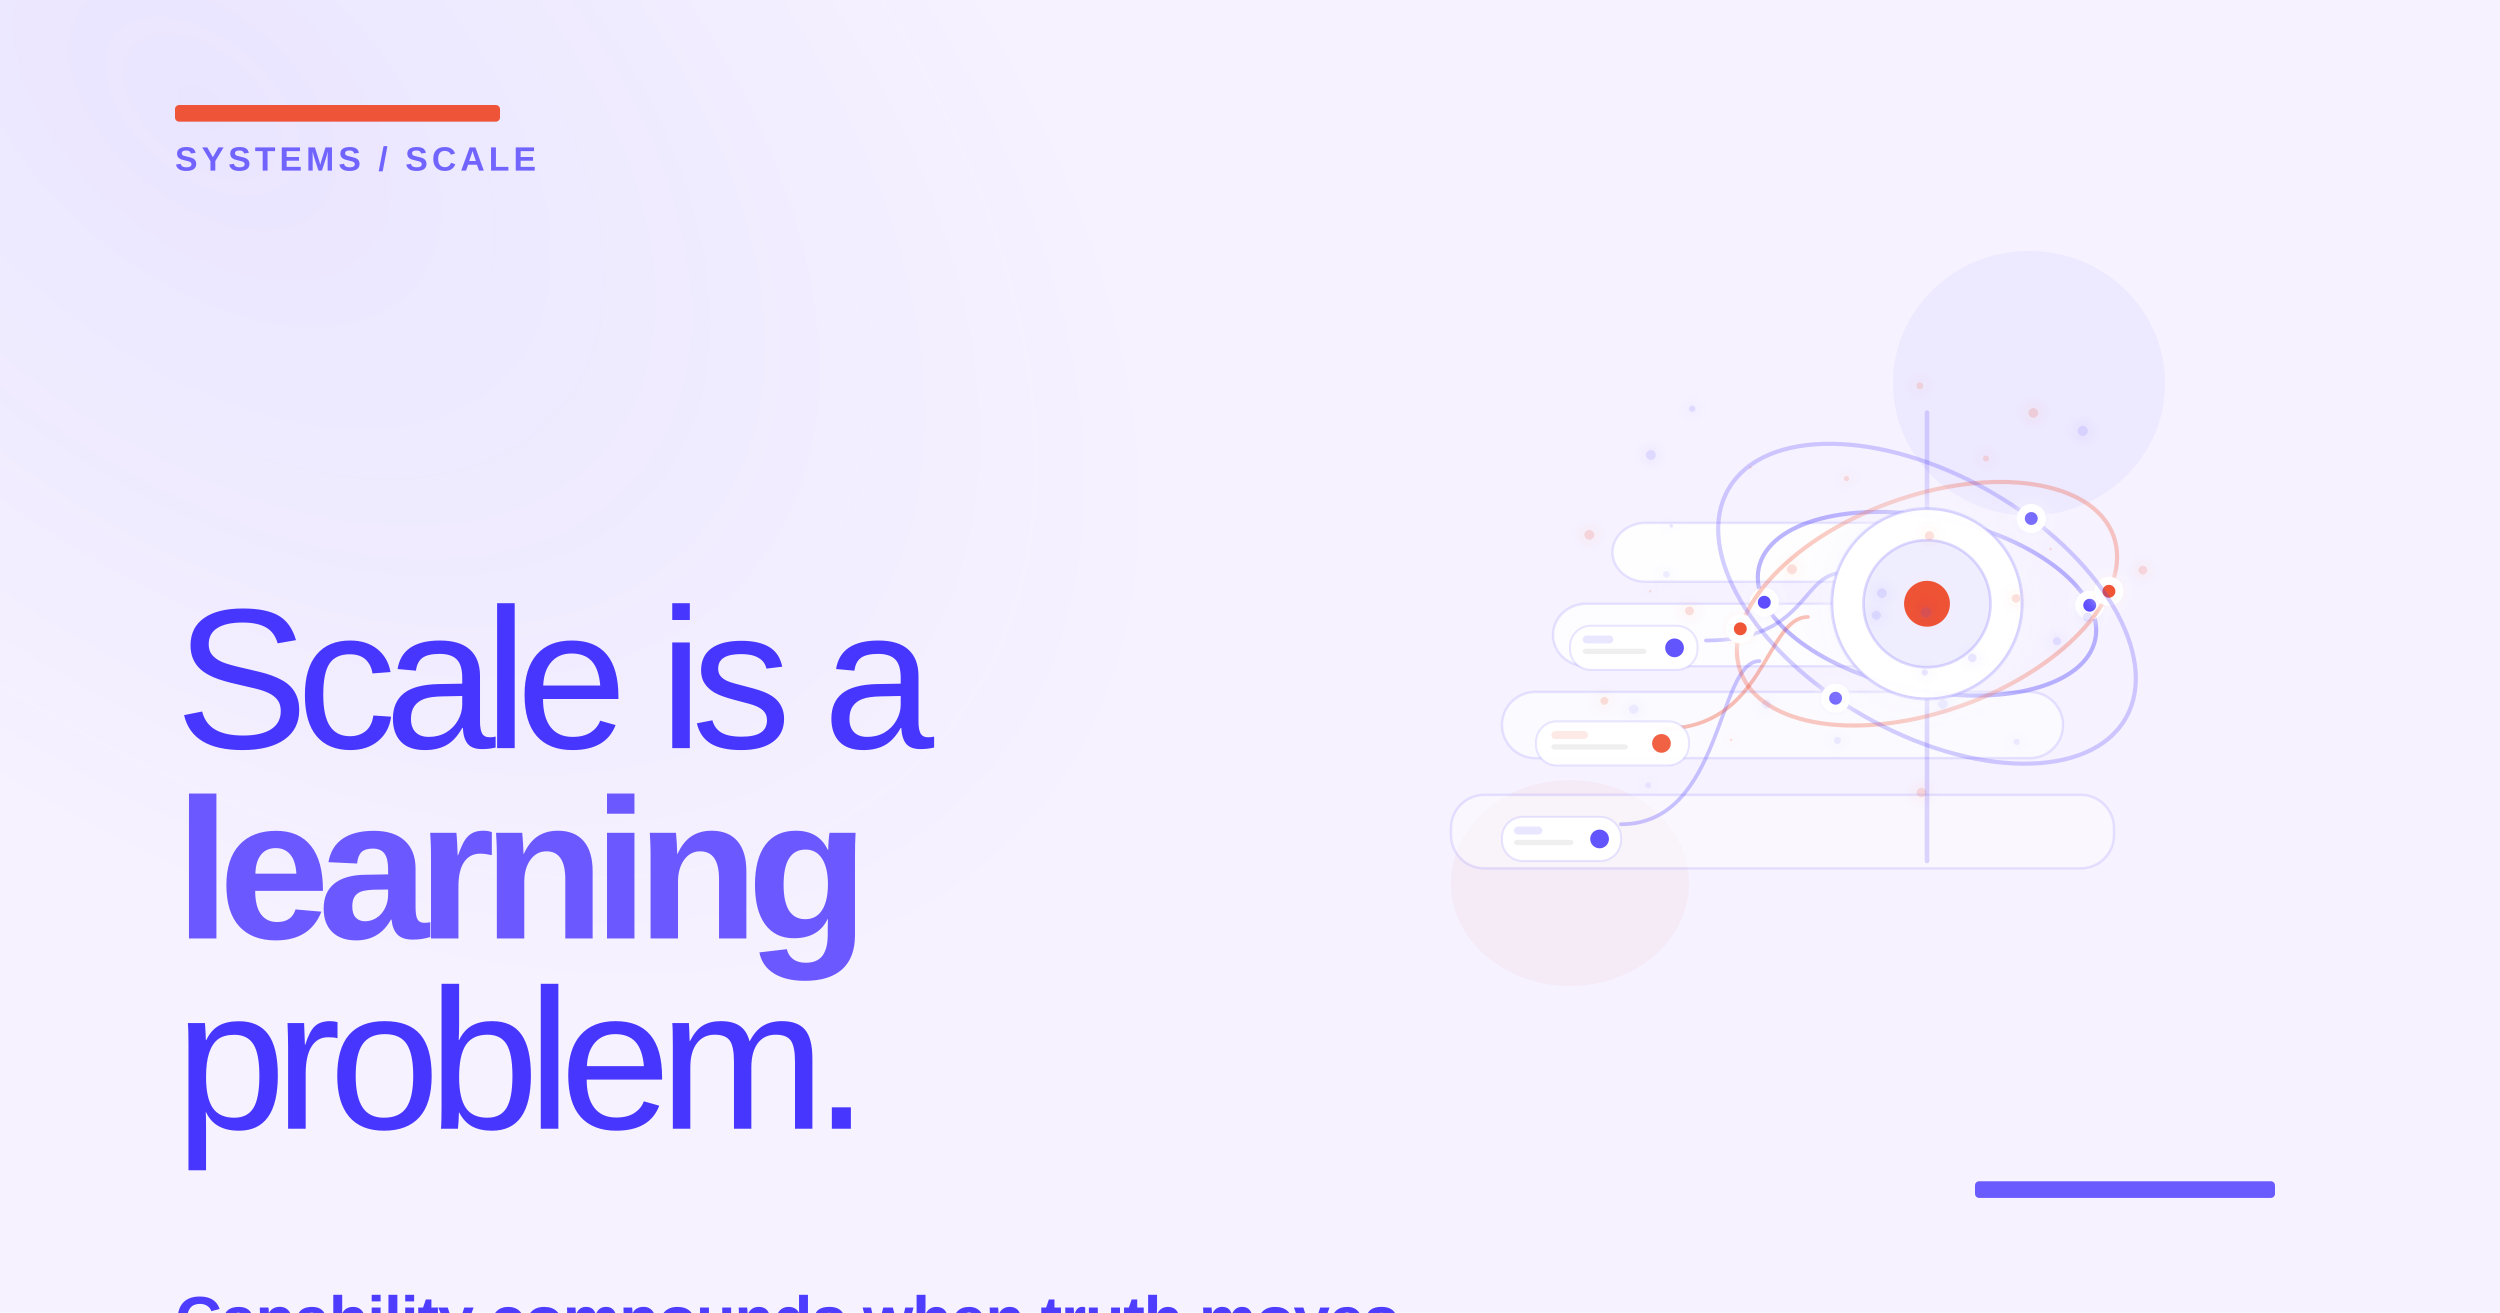
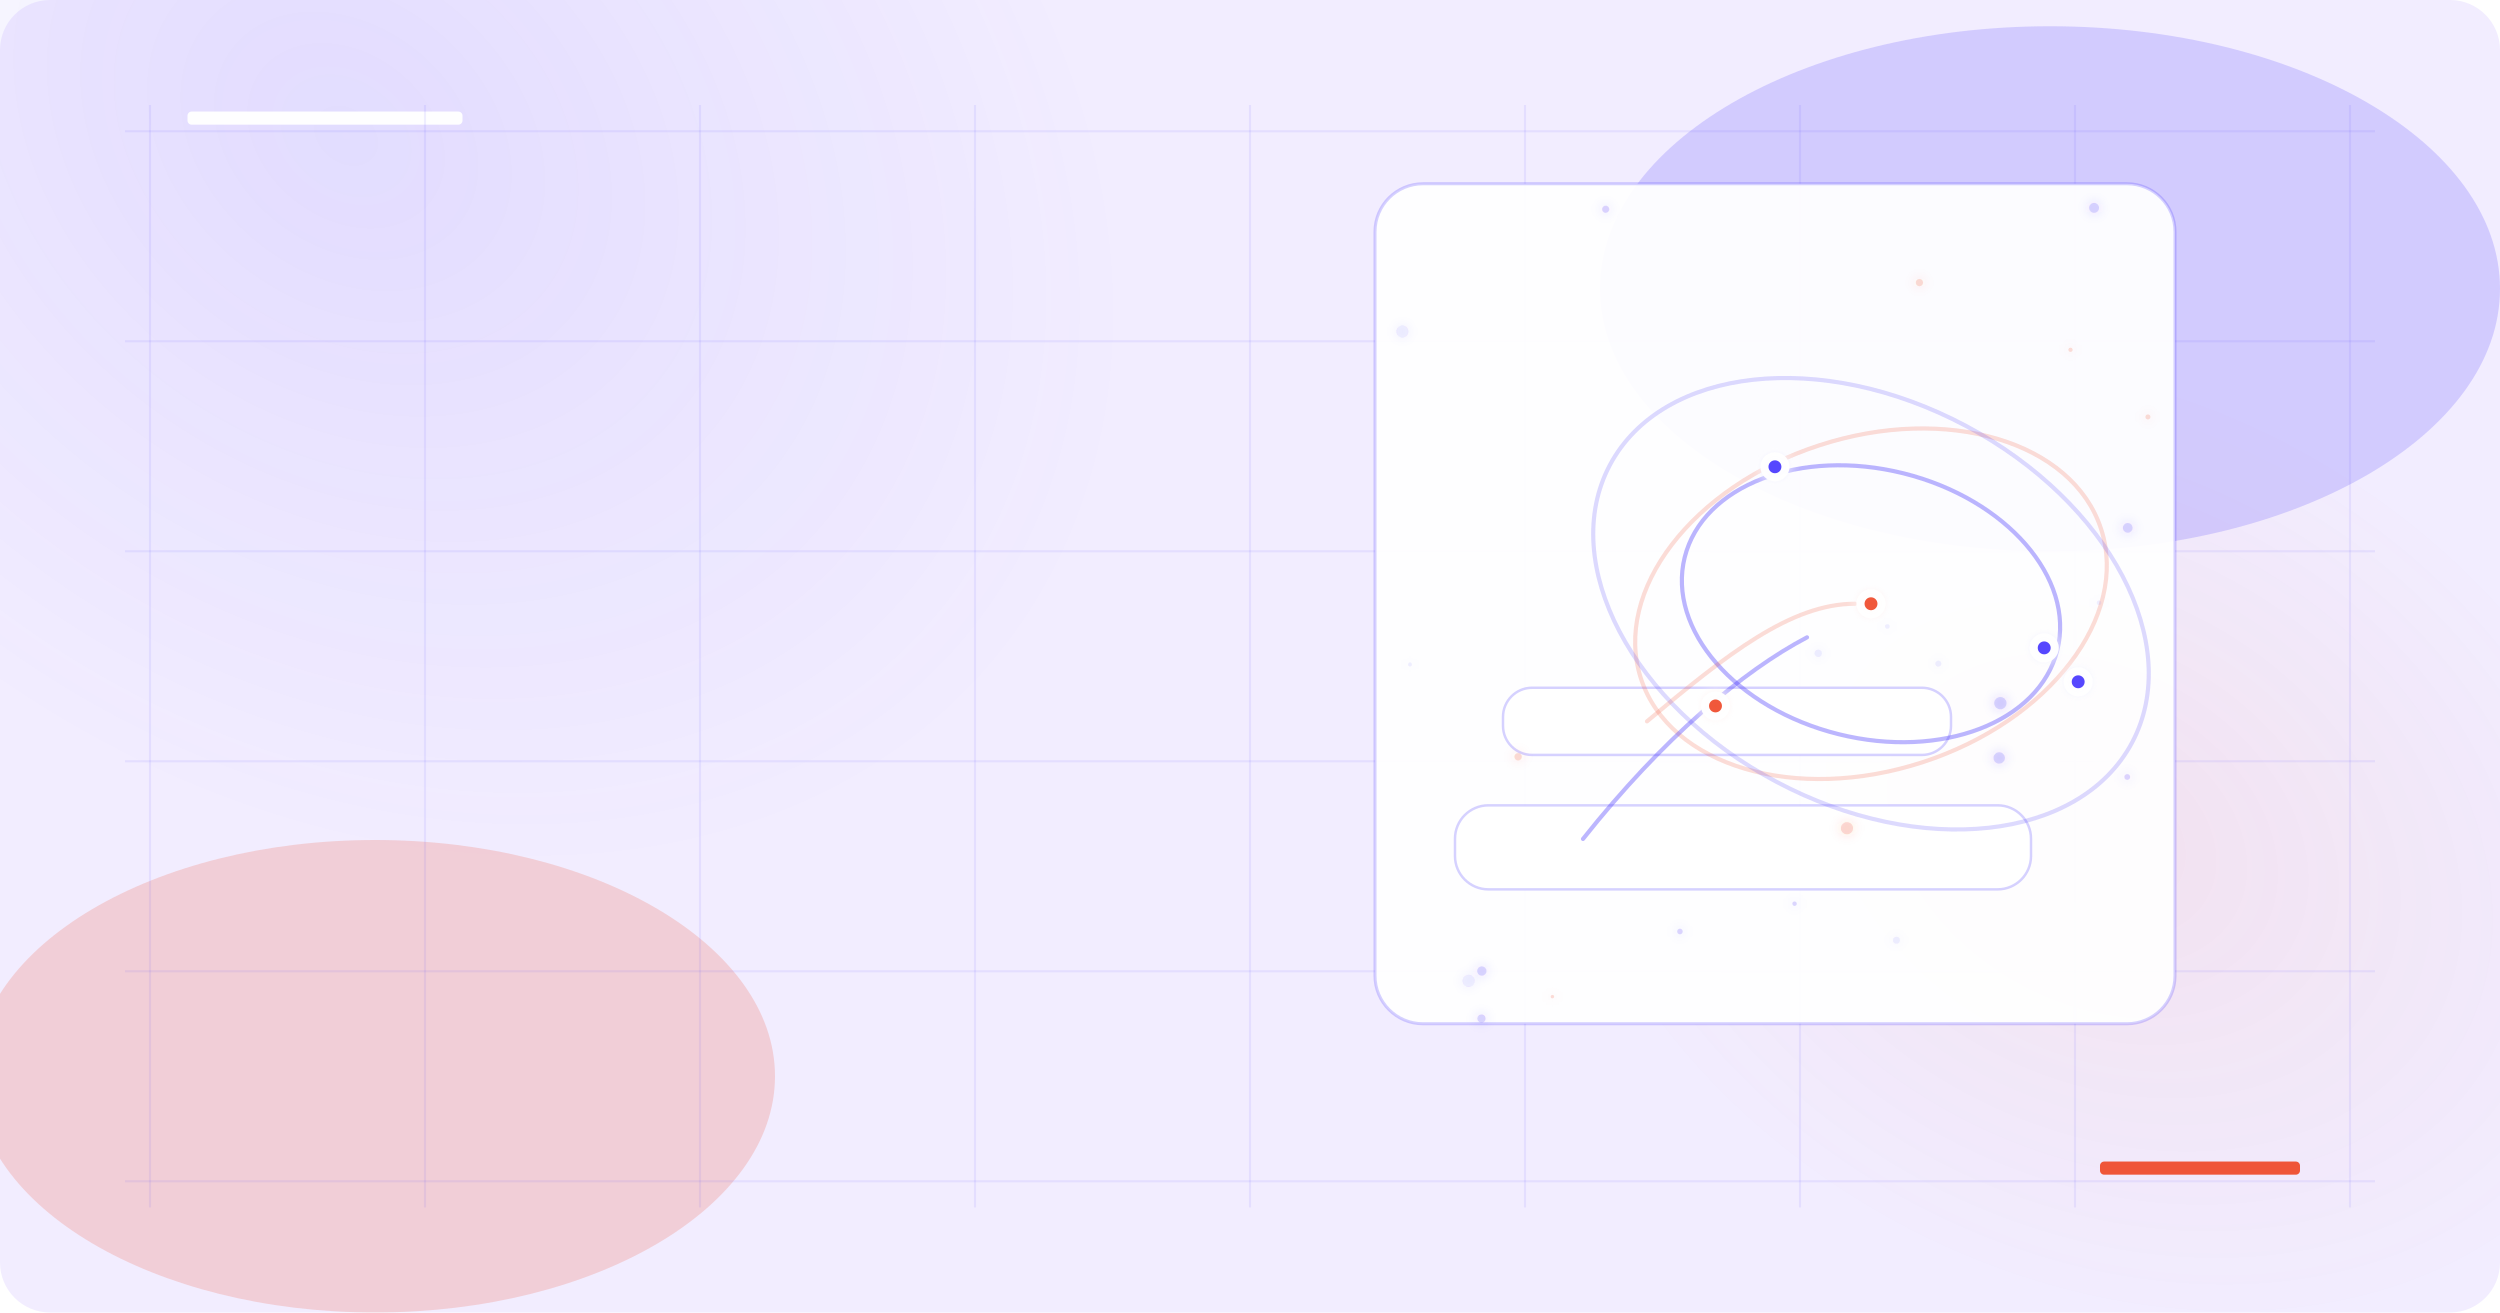
<svg xmlns="http://www.w3.org/2000/svg" width="1200" height="630" viewBox="0 0 1200 630" fill="none">
  <defs>
-     <linearGradient id="bgGradient" x1="0" y1="0" x2="1200" y2="630">
-       <stop offset="0%" stop-color="#F6F2FF" />
-       <stop offset="42%" stop-color="#EEE9FF" />
-       <stop offset="100%" stop-color="#E7E2FF" />
+     <linearGradient id="bg" x1="0" y1="0" x2="1200" y2="630">
+       <stop offset="0%" stop-color="#F2EDFF" />
+       <stop offset="46%" stop-color="#E9E2FF" />
+       <stop offset="100%" stop-color="#DDD2FF" />
    </linearGradient>
-     <radialGradient id="violetGlow" cx="0" cy="0" r="1" gradientUnits="userSpaceOnUse" gradientTransform="translate(96 50.4) rotate(40) scale(540 327.6)">
-       <stop offset="0%" stop-color="#4736FE" stop-opacity="0.9" />
-       <stop offset="100%" stop-color="#4736FE" stop-opacity="0" />
+     <radialGradient id="glow-left" cx="0" cy="0" r="1" gradientUnits="userSpaceOnUse" gradientTransform="translate(168 63) rotate(38) scale(408 315)">
+       <stop offset="0%" stop-color="rgba(71,54,254,0.92)" stop-opacity="0.1" />
+       <stop offset="100%" stop-color="rgba(71,54,254,0.92)" stop-opacity="0" />
    </radialGradient>
-     <radialGradient id="emberGlow" cx="0" cy="0" r="1" gradientUnits="userSpaceOnUse" gradientTransform="translate(1008 390.6) rotate(210) scale(336 239.4)">
-       <stop offset="0%" stop-color="#EF4523" stop-opacity="0.65" />
-       <stop offset="100%" stop-color="#EF4523" stop-opacity="0" />
+     <radialGradient id="glow-right" cx="0" cy="0" r="1" gradientUnits="userSpaceOnUse" gradientTransform="translate(1008 403.2) rotate(210) scale(288 214.2)">
+       <stop offset="0%" stop-color="rgba(239,69,35,0.9)" stop-opacity="0.08" />
+       <stop offset="100%" stop-color="rgba(239,69,35,0.9)" stop-opacity="0" />
    </radialGradient>
-     <filter id="softGlow" x="-40%" y="-40%" width="180%" height="180%">
-       <feGaussianBlur stdDeviation="10" result="blur" />
+     <filter id="soft-glow" x="-40%" y="-40%" width="180%" height="180%">
+       <feGaussianBlur stdDeviation="7.2" result="blur" />
      <feMerge>
        <feMergeNode in="blur" />
        <feMergeNode in="SourceGraphic" />
      </feMerge>
    </filter>
-     <filter id="fineGlow" x="-30%" y="-30%" width="160%" height="160%">
-       <feGaussianBlur stdDeviation="3" result="blur" />
+     <filter id="fine-glow" x="-30%" y="-30%" width="160%" height="160%">
+       <feGaussianBlur stdDeviation="2.88" result="blur" />
      <feMerge>
        <feMergeNode in="blur" />
        <feMergeNode in="SourceGraphic" />
      </feMerge>
    </filter>
  </defs>
-   <rect width="1200" height="630" fill="url(#bgGradient)" />
-   <rect width="1200" height="630" fill="url(#violetGlow)" opacity="0.08" />
-   <rect x="84" y="50.4" width="156" height="8" rx="2" fill="rgba(239,69,35,0.9)" />
-   <rect x="948" y="567" width="144" height="8" rx="2" fill="rgba(71,54,254,0.8)" />
+   <rect width="1200" height="630" rx="24" fill="url(#bg)" />
+   <rect width="1200" height="630" fill="url(#glow-left)" />
+   <rect width="1200" height="630" fill="url(#glow-right)" />
+   <ellipse cx="984" cy="138.6" rx="216" ry="126" fill="rgba(71,54,254,0.18)" />
+   <ellipse cx="180" cy="516.6" rx="192" ry="113.4" fill="rgba(239,69,35,0.18)" />
+   <rect x="90" y="53.55" width="132" height="6.3" rx="2" fill="rgba(255,255,255,0.96)" />
+   <rect x="1008" y="557.55" width="96" height="6.3" rx="2" fill="rgba(239,69,35,0.9)" />
  <g>
-     <ellipse cx="973.92" cy="183.96" rx="65.28" ry="63.504" fill="rgba(71,54,254,0.05)" />
-     <ellipse cx="753.6" cy="423.864" rx="57.12" ry="49.392" fill="rgba(239,69,35,0.04)" />
-     <rect x="696.48" y="381.528" width="318.24" height="35.28" rx="16" fill="rgba(255,255,255,0.42)" stroke="rgba(71,54,254,0.12)" stroke-width="1.2" />
-     <rect x="720.96" y="332.136" width="269.28" height="31.752" rx="16" fill="rgba(255,255,255,0.58)" stroke="rgba(71,54,254,0.12)" stroke-width="1.2" />
-     <rect x="745.44" y="289.8" width="220.32" height="29.988" rx="16" fill="rgba(255,255,255,0.74)" stroke="rgba(71,54,254,0.12)" stroke-width="1.2" />
-     <rect x="774" y="250.992" width="171.36" height="28.224" rx="16" fill="rgba(255,255,255,0.9)" stroke="rgba(71,54,254,0.12)" stroke-width="1.2" />
-     <path d="M 778.08 395.64 C 827.04 395.64, 824.122 317.318, 844.522 317.318" stroke="rgba(71,54,254,0.28)" stroke-width="1.8" fill="none" stroke-linecap="round" />
-     <path d="M 798.48 349.776 C 847.44 349.776, 847.406 296.15, 867.806 296.15" stroke="rgba(239,69,35,0.34)" stroke-width="1.8" fill="none" stroke-linecap="round" />
-     <path d="M 818.88 307.44 C 867.84 307.44, 864.341 274.982, 884.741 274.982" stroke="rgba(71,54,254,0.28)" stroke-width="1.8" fill="none" stroke-linecap="round" />
-     <g>
-       <rect x="720.96" y="392.112" width="57.12" height="21.168" rx="10" fill="rgba(255,255,255,0.96)" stroke="rgba(71,54,254,0.12)" stroke-width="1" />
-       <rect x="726.672" y="396.769" width="13.709" height="3.81" rx="1.905" fill="rgba(71,54,254,0.12)" />
-       <rect x="726.672" y="403.119" width="28.56" height="2.54" rx="1.482" fill="rgba(22,22,22,0.07)" />
-       <circle cx="767.798" cy="402.696" r="4.5" fill="rgba(71,54,254,0.84)" />
+     <line x1="72" y1="50.4" x2="72" y2="579.6" stroke="rgba(71,54,254,0.08)" stroke-width="1" />
+     <line x1="204" y1="50.4" x2="204" y2="579.6" stroke="rgba(71,54,254,0.08)" stroke-width="1" />
+     <line x1="336" y1="50.4" x2="336" y2="579.6" stroke="rgba(71,54,254,0.08)" stroke-width="1" />
+     <line x1="468" y1="50.4" x2="468" y2="579.6" stroke="rgba(71,54,254,0.08)" stroke-width="1" />
+     <line x1="600" y1="50.4" x2="600" y2="579.6" stroke="rgba(71,54,254,0.08)" stroke-width="1" />
+     <line x1="732" y1="50.4" x2="732" y2="579.6" stroke="rgba(71,54,254,0.08)" stroke-width="1" />
+     <line x1="864" y1="50.4" x2="864" y2="579.6" stroke="rgba(71,54,254,0.08)" stroke-width="1" />
+     <line x1="996" y1="50.4" x2="996" y2="579.6" stroke="rgba(71,54,254,0.08)" stroke-width="1" />
+     <line x1="1128" y1="50.4" x2="1128" y2="579.6" stroke="rgba(71,54,254,0.08)" stroke-width="1" />
+     <line x1="60" y1="63" x2="1140" y2="63" stroke="rgba(71,54,254,0.08)" stroke-width="1" />
+     <line x1="60" y1="163.8" x2="1140" y2="163.8" stroke="rgba(71,54,254,0.08)" stroke-width="1" />
+     <line x1="60" y1="264.6" x2="1140" y2="264.6" stroke="rgba(71,54,254,0.08)" stroke-width="1" />
+     <line x1="60" y1="365.4" x2="1140" y2="365.4" stroke="rgba(71,54,254,0.08)" stroke-width="1" />
+     <line x1="60" y1="466.2" x2="1140" y2="466.2" stroke="rgba(71,54,254,0.08)" stroke-width="1" />
+     <line x1="60" y1="567" x2="1140" y2="567" stroke="rgba(71,54,254,0.08)" stroke-width="1" />
+   </g>
+   <g>
+     <rect x="660" y="88.2" width="384" height="403.2" rx="23.04" fill="rgba(255,255,255,0.94)" stroke="rgba(71,54,254,0.22)" stroke-width="1.459" />
+     <rect x="698.4" y="386.568" width="276.48" height="40.32" rx="16" fill="rgba(255,255,255,0.94)" stroke="rgba(71,54,254,0.22)" stroke-width="1.2" />
+     <rect x="721.44" y="330.12" width="215.04" height="32.256" rx="14" fill="rgba(255,255,255,0.94)" stroke="rgba(71,54,254,0.22)" stroke-width="1.2" />
+     <ellipse cx="898.08" cy="289.8" rx="92.16" ry="64.512" transform="rotate(14 898.08 289.8)" stroke="rgba(71,54,254,0.36)" stroke-width="2" fill="none" />
+     <ellipse cx="898.08" cy="289.8" rx="116.122" ry="79.995" transform="rotate(-18 898.08 289.8)" stroke="rgba(239,69,35,0.18)" stroke-width="2" fill="none" />
+     <ellipse cx="898.08" cy="289.8" rx="141.926" ry="96.768" transform="rotate(28 898.08 289.8)" stroke="rgba(71,54,254,0.18)" stroke-width="2" fill="none" />
+     <path d="M 759.84 402.696 C 798.24 354.312, 836.64 322.056, 867.36 305.928" stroke="rgba(71,54,254,0.36)" stroke-width="2" fill="none" stroke-linecap="round" />
+     <path d="M 790.56 346.248 C 828.96 313.992, 859.68 289.8, 890.4 289.8" stroke="rgba(239,69,35,0.18)" stroke-width="2" fill="none" stroke-linecap="round" />
+     <g filter="url(#fine-glow)">
+       <circle cx="981.218" cy="310.982" r="7" fill="rgba(255,255,255,0.96)" />
+       <circle cx="981.218" cy="310.982" r="3.1" fill="rgba(71,54,254,0.92)" />
    </g>
-     <g>
-       <rect x="737.28" y="346.248" width="73.44" height="21.168" rx="10" fill="rgba(255,255,255,0.96)" stroke="rgba(71,54,254,0.12)" stroke-width="1" />
-       <rect x="744.624" y="350.905" width="17.626" height="3.81" rx="1.905" fill="rgba(239,69,35,0.12)" />
-       <rect x="744.624" y="357.255" width="36.72" height="2.54" rx="1.482" fill="rgba(22,22,22,0.07)" />
-       <circle cx="797.501" cy="356.832" r="4.5" fill="rgba(239,69,35,0.84)" />
+     <g filter="url(#fine-glow)">
+       <circle cx="823.438" cy="338.851" r="7" fill="rgba(255,255,255,0.96)" />
+       <circle cx="823.438" cy="338.851" r="3.1" fill="rgba(239,69,35,0.9)" />
    </g>
-     <g>
-       <rect x="753.6" y="300.384" width="61.2" height="21.168" rx="10" fill="rgba(255,255,255,0.96)" stroke="rgba(71,54,254,0.12)" stroke-width="1" />
-       <rect x="759.72" y="305.041" width="14.688" height="3.81" rx="1.905" fill="rgba(71,54,254,0.12)" />
-       <rect x="759.72" y="311.391" width="30.6" height="2.54" rx="1.482" fill="rgba(22,22,22,0.07)" />
-       <circle cx="803.784" cy="310.968" r="4.5" fill="rgba(71,54,254,0.84)" />
+     <g filter="url(#fine-glow)">
+       <circle cx="851.971" cy="224.055" r="7" fill="rgba(255,255,255,0.96)" />
+       <circle cx="851.971" cy="224.055" r="3.1" fill="rgba(71,54,254,0.92)" />
    </g>
-     <path d="M 924.96 198.072 L 924.96 413.28" stroke="rgba(71,54,254,0.18)" stroke-width="2.2" stroke-linecap="round" />
-     <ellipse cx="924.96" cy="289.8" rx="82.555" ry="41.489" transform="rotate(12 924.96 289.8)" fill="none" stroke="rgba(71,54,254,0.36)" stroke-width="2" />
-     <g filter="url(#fineGlow)">
-       <circle cx="1003.063" cy="290.512" r="7" fill="rgba(255,255,255,0.96)" />
-       <circle cx="1003.063" cy="290.512" r="3.1" fill="rgba(71,54,254,0.88)" />
+     <g filter="url(#fine-glow)">
+       <circle cx="997.528" cy="327.257" r="7" fill="rgba(255,255,255,0.96)" />
+       <circle cx="997.528" cy="327.257" r="3.1" fill="rgba(71,54,254,0.92)" />
    </g>
-     <g filter="url(#fineGlow)">
-       <circle cx="846.857" cy="289.088" r="7" fill="rgba(255,255,255,0.96)" />
-       <circle cx="846.857" cy="289.088" r="3.1" fill="rgba(71,54,254,0.88)" />
+     <g filter="url(#fine-glow)">
+       <circle cx="898.08" cy="289.8" r="7" fill="rgba(255,255,255,0.96)" />
+       <circle cx="898.08" cy="289.8" r="3.1" fill="rgba(239,69,35,0.9)" />
    </g>
-     <ellipse cx="924.96" cy="289.8" rx="95.256" ry="51.65" transform="rotate(-20 924.96 289.8)" fill="none" stroke="rgba(239,69,35,0.28)" stroke-width="2" />
-     <g filter="url(#fineGlow)">
-       <circle cx="1012.287" cy="283.82" r="7" fill="rgba(255,255,255,0.96)" />
-       <circle cx="1012.287" cy="283.82" r="3.1" fill="rgba(239,69,35,0.92)" />
-     </g>
-     <g filter="url(#fineGlow)">
-       <circle cx="835.349" cy="301.826" r="7" fill="rgba(255,255,255,0.96)" />
-       <circle cx="835.349" cy="301.826" r="3.1" fill="rgba(239,69,35,0.92)" />
-     </g>
-     <ellipse cx="924.96" cy="289.8" rx="110.074" ry="61.811" transform="rotate(30 924.96 289.8)" fill="none" stroke="rgba(71,54,254,0.24)" stroke-width="2" />
-     <g filter="url(#fineGlow)">
-       <circle cx="881.089" cy="335.149" r="7" fill="rgba(255,255,255,0.96)" />
-       <circle cx="881.089" cy="335.149" r="3.1" fill="rgba(71,54,254,0.74)" />
-     </g>
-     <g filter="url(#fineGlow)">
-       <circle cx="975.009" cy="248.883" r="7" fill="rgba(255,255,255,0.96)" />
-       <circle cx="975.009" cy="248.883" r="3.1" fill="rgba(71,54,254,0.74)" />
-     </g>
-     <g filter="url(#softGlow)">
-       <circle cx="924.96" cy="289.8" r="45.723" fill="rgba(255,255,255,0.95)" stroke="rgba(71,54,254,0.22)" stroke-width="1.5" />
-       <circle cx="924.96" cy="289.8" r="30.482" fill="rgba(71,54,254,0.08)" stroke="rgba(71,54,254,0.18)" stroke-width="1.32" />
-       <circle cx="924.96" cy="289.8" r="11.007" fill="rgba(239,69,35,0.92)" />
-     </g>
-     <g filter="url(#fineGlow)">
-       <circle cx="984.29" cy="263.53" r="0.60" fill="rgba(239,69,35,0.16)" />
-       <circle cx="791.14" cy="376.91" r="1.30" fill="rgba(71,54,254,0.08)" />
-       <circle cx="924.50" cy="294.01" r="2.58" fill="rgba(71,54,254,0.12)" />
-       <circle cx="792.41" cy="218.40" r="2.40" fill="rgba(71,54,254,0.12)" />
-       <circle cx="1028.59" cy="273.67" r="2.11" fill="rgba(239,69,35,0.16)" />
-       <circle cx="770.12" cy="336.41" r="1.89" fill="rgba(239,69,35,0.16)" />
-       <circle cx="812.25" cy="196.24" r="1.51" fill="rgba(71,54,254,0.12)" />
-       <circle cx="999.72" cy="206.84" r="2.46" fill="rgba(71,54,254,0.12)" />
-       <circle cx="830.90" cy="355.09" r="0.60" fill="rgba(239,69,35,0.16)" />
-       <circle cx="967.97" cy="356.12" r="1.46" fill="rgba(71,54,254,0.08)" />
-       <circle cx="976.00" cy="198.19" r="2.32" fill="rgba(239,69,35,0.16)" />
-       <circle cx="903.31" cy="284.74" r="2.37" fill="rgba(71,54,254,0.12)" />
-       <circle cx="923.88" cy="322.73" r="1.49" fill="rgba(71,54,254,0.12)" />
-       <circle cx="987.35" cy="307.78" r="2.00" fill="rgba(71,54,254,0.12)" />
-       <circle cx="900.62" cy="295.35" r="2.20" fill="rgba(71,54,254,0.12)" />
-       <circle cx="802.18" cy="252.42" r="0.89" fill="rgba(71,54,254,0.12)" />
-       <circle cx="967.67" cy="287.23" r="2.06" fill="rgba(239,69,35,0.16)" />
-       <circle cx="922.26" cy="380.42" r="2.25" fill="rgba(239,69,35,0.16)" />
-       <circle cx="784.20" cy="340.45" r="2.22" fill="rgba(71,54,254,0.08)" />
-       <circle cx="881.97" cy="355.43" r="1.68" fill="rgba(71,54,254,0.08)" />
-       <circle cx="792.06" cy="283.82" r="0.60" fill="rgba(239,69,35,0.16)" />
-       <circle cx="799.85" cy="275.69" r="1.57" fill="rgba(71,54,254,0.08)" />
-       <circle cx="810.94" cy="293.23" r="2.10" fill="rgba(239,69,35,0.16)" />
-       <circle cx="946.69" cy="315.77" r="2.09" fill="rgba(71,54,254,0.12)" />
-       <circle cx="840.30" cy="224.41" r="0.60" fill="rgba(239,69,35,0.16)" />
-       <circle cx="1002.00" cy="296.27" r="2.17" fill="rgba(71,54,254,0.12)" />
-       <circle cx="921.52" cy="185.16" r="1.63" fill="rgba(239,69,35,0.16)" />
-       <circle cx="860.12" cy="273.26" r="2.35" fill="rgba(239,69,35,0.16)" />
-       <circle cx="926.13" cy="257.17" r="2.16" fill="rgba(239,69,35,0.16)" />
-       <circle cx="762.88" cy="256.73" r="2.35" fill="rgba(239,69,35,0.16)" />
-       <circle cx="932.56" cy="337.99" r="2.28" fill="rgba(71,54,254,0.08)" />
-       <circle cx="847.84" cy="337.95" r="2.12" fill="rgba(71,54,254,0.08)" />
-       <circle cx="886.33" cy="229.75" r="1.23" fill="rgba(239,69,35,0.16)" />
-       <circle cx="953.27" cy="220.09" r="1.41" fill="rgba(239,69,35,0.16)" />
+     <g filter="url(#fine-glow)">
+       <circle cx="1021.31" cy="253.38" r="2.31" fill="rgba(71,54,254,0.18)" />
+       <circle cx="806.38" cy="447.12" r="1.34" fill="rgba(71,54,254,0.18)" />
+       <circle cx="1021.08" cy="372.95" r="1.40" fill="rgba(71,54,254,0.18)" />
+       <circle cx="704.93" cy="470.80" r="2.89" fill="rgba(71,54,254,0.08)" />
+       <circle cx="872.76" cy="313.60" r="1.77" fill="rgba(71,54,254,0.08)" />
+       <circle cx="910.30" cy="451.33" r="1.68" fill="rgba(71,54,254,0.08)" />
+       <circle cx="728.69" cy="363.25" r="1.77" fill="rgba(239,69,35,0.18)" />
+       <circle cx="770.72" cy="100.45" r="1.73" fill="rgba(71,54,254,0.18)" />
+       <circle cx="745.16" cy="478.38" r="0.83" fill="rgba(239,69,35,0.18)" />
+       <circle cx="921.33" cy="135.64" r="1.74" fill="rgba(239,69,35,0.18)" />
+       <circle cx="960.18" cy="337.52" r="2.95" fill="rgba(71,54,254,0.18)" />
+       <circle cx="711.11" cy="488.91" r="1.97" fill="rgba(71,54,254,0.18)" />
+       <circle cx="905.90" cy="300.70" r="1.11" fill="rgba(71,54,254,0.08)" />
+       <circle cx="861.39" cy="433.77" r="1.07" fill="rgba(71,54,254,0.18)" />
+       <circle cx="930.40" cy="318.55" r="1.43" fill="rgba(71,54,254,0.08)" />
+       <circle cx="711.27" cy="466.09" r="2.23" fill="rgba(71,54,254,0.18)" />
+       <circle cx="1007.52" cy="289.33" r="1.07" fill="rgba(71,54,254,0.08)" />
+       <circle cx="959.61" cy="363.81" r="2.72" fill="rgba(71,54,254,0.18)" />
+       <circle cx="1031.01" cy="200.14" r="1.18" fill="rgba(239,69,35,0.18)" />
+       <circle cx="886.54" cy="397.55" r="2.90" fill="rgba(239,69,35,0.18)" />
+       <circle cx="673.15" cy="159.12" r="2.87" fill="rgba(71,54,254,0.08)" />
+       <circle cx="676.80" cy="318.93" r="0.94" fill="rgba(71,54,254,0.08)" />
+       <circle cx="1005.16" cy="99.77" r="2.37" fill="rgba(71,54,254,0.18)" />
+       <circle cx="993.85" cy="167.91" r="0.99" fill="rgba(239,69,35,0.18)" />
    </g>
  </g>
-   <g>
-     <text x="84" y="81.9" fill="rgba(71,54,254,0.74)" font-size="16.224" font-family="Geist, 'Helvetica Neue', Arial, sans-serif" font-weight="700" letter-spacing="0.12em">SYSTEMS / SCALE</text>
-     <text x="84" y="359.1" fill="#4736FE" font-size="96" font-family="Geist, 'Helvetica Neue', Arial, sans-serif" font-weight="400" letter-spacing="-0.06em">Scale is a</text>
-     <text x="84" y="450.45" fill="#6B58FF" font-size="96" font-family="Geist, 'Helvetica Neue', Arial, sans-serif" font-weight="700" letter-spacing="-0.06em">learning</text>
-     <text x="84" y="541.8" fill="#4736FE" font-size="96" font-family="Geist, 'Helvetica Neue', Arial, sans-serif" font-weight="400" letter-spacing="-0.06em">problem.</text>
-     <text x="84" y="644.112" fill="#4736FE" opacity="0.96" font-size="31.2" font-family="Geist, 'Helvetica Neue', Arial, sans-serif" font-weight="700" letter-spacing="-0.02em">Capability compounds when truth moves.</text>
-     <text x="84" y="691.362" fill="#161616" opacity="0.78" font-size="21.6" font-family="Geist, 'Helvetica Neue', Arial, sans-serif" font-weight="500">
-       <tspan x="84" dy="0">The companies that grow wiser do not need to grow heavier.</tspan>
-     </text>
-   </g>
</svg>
